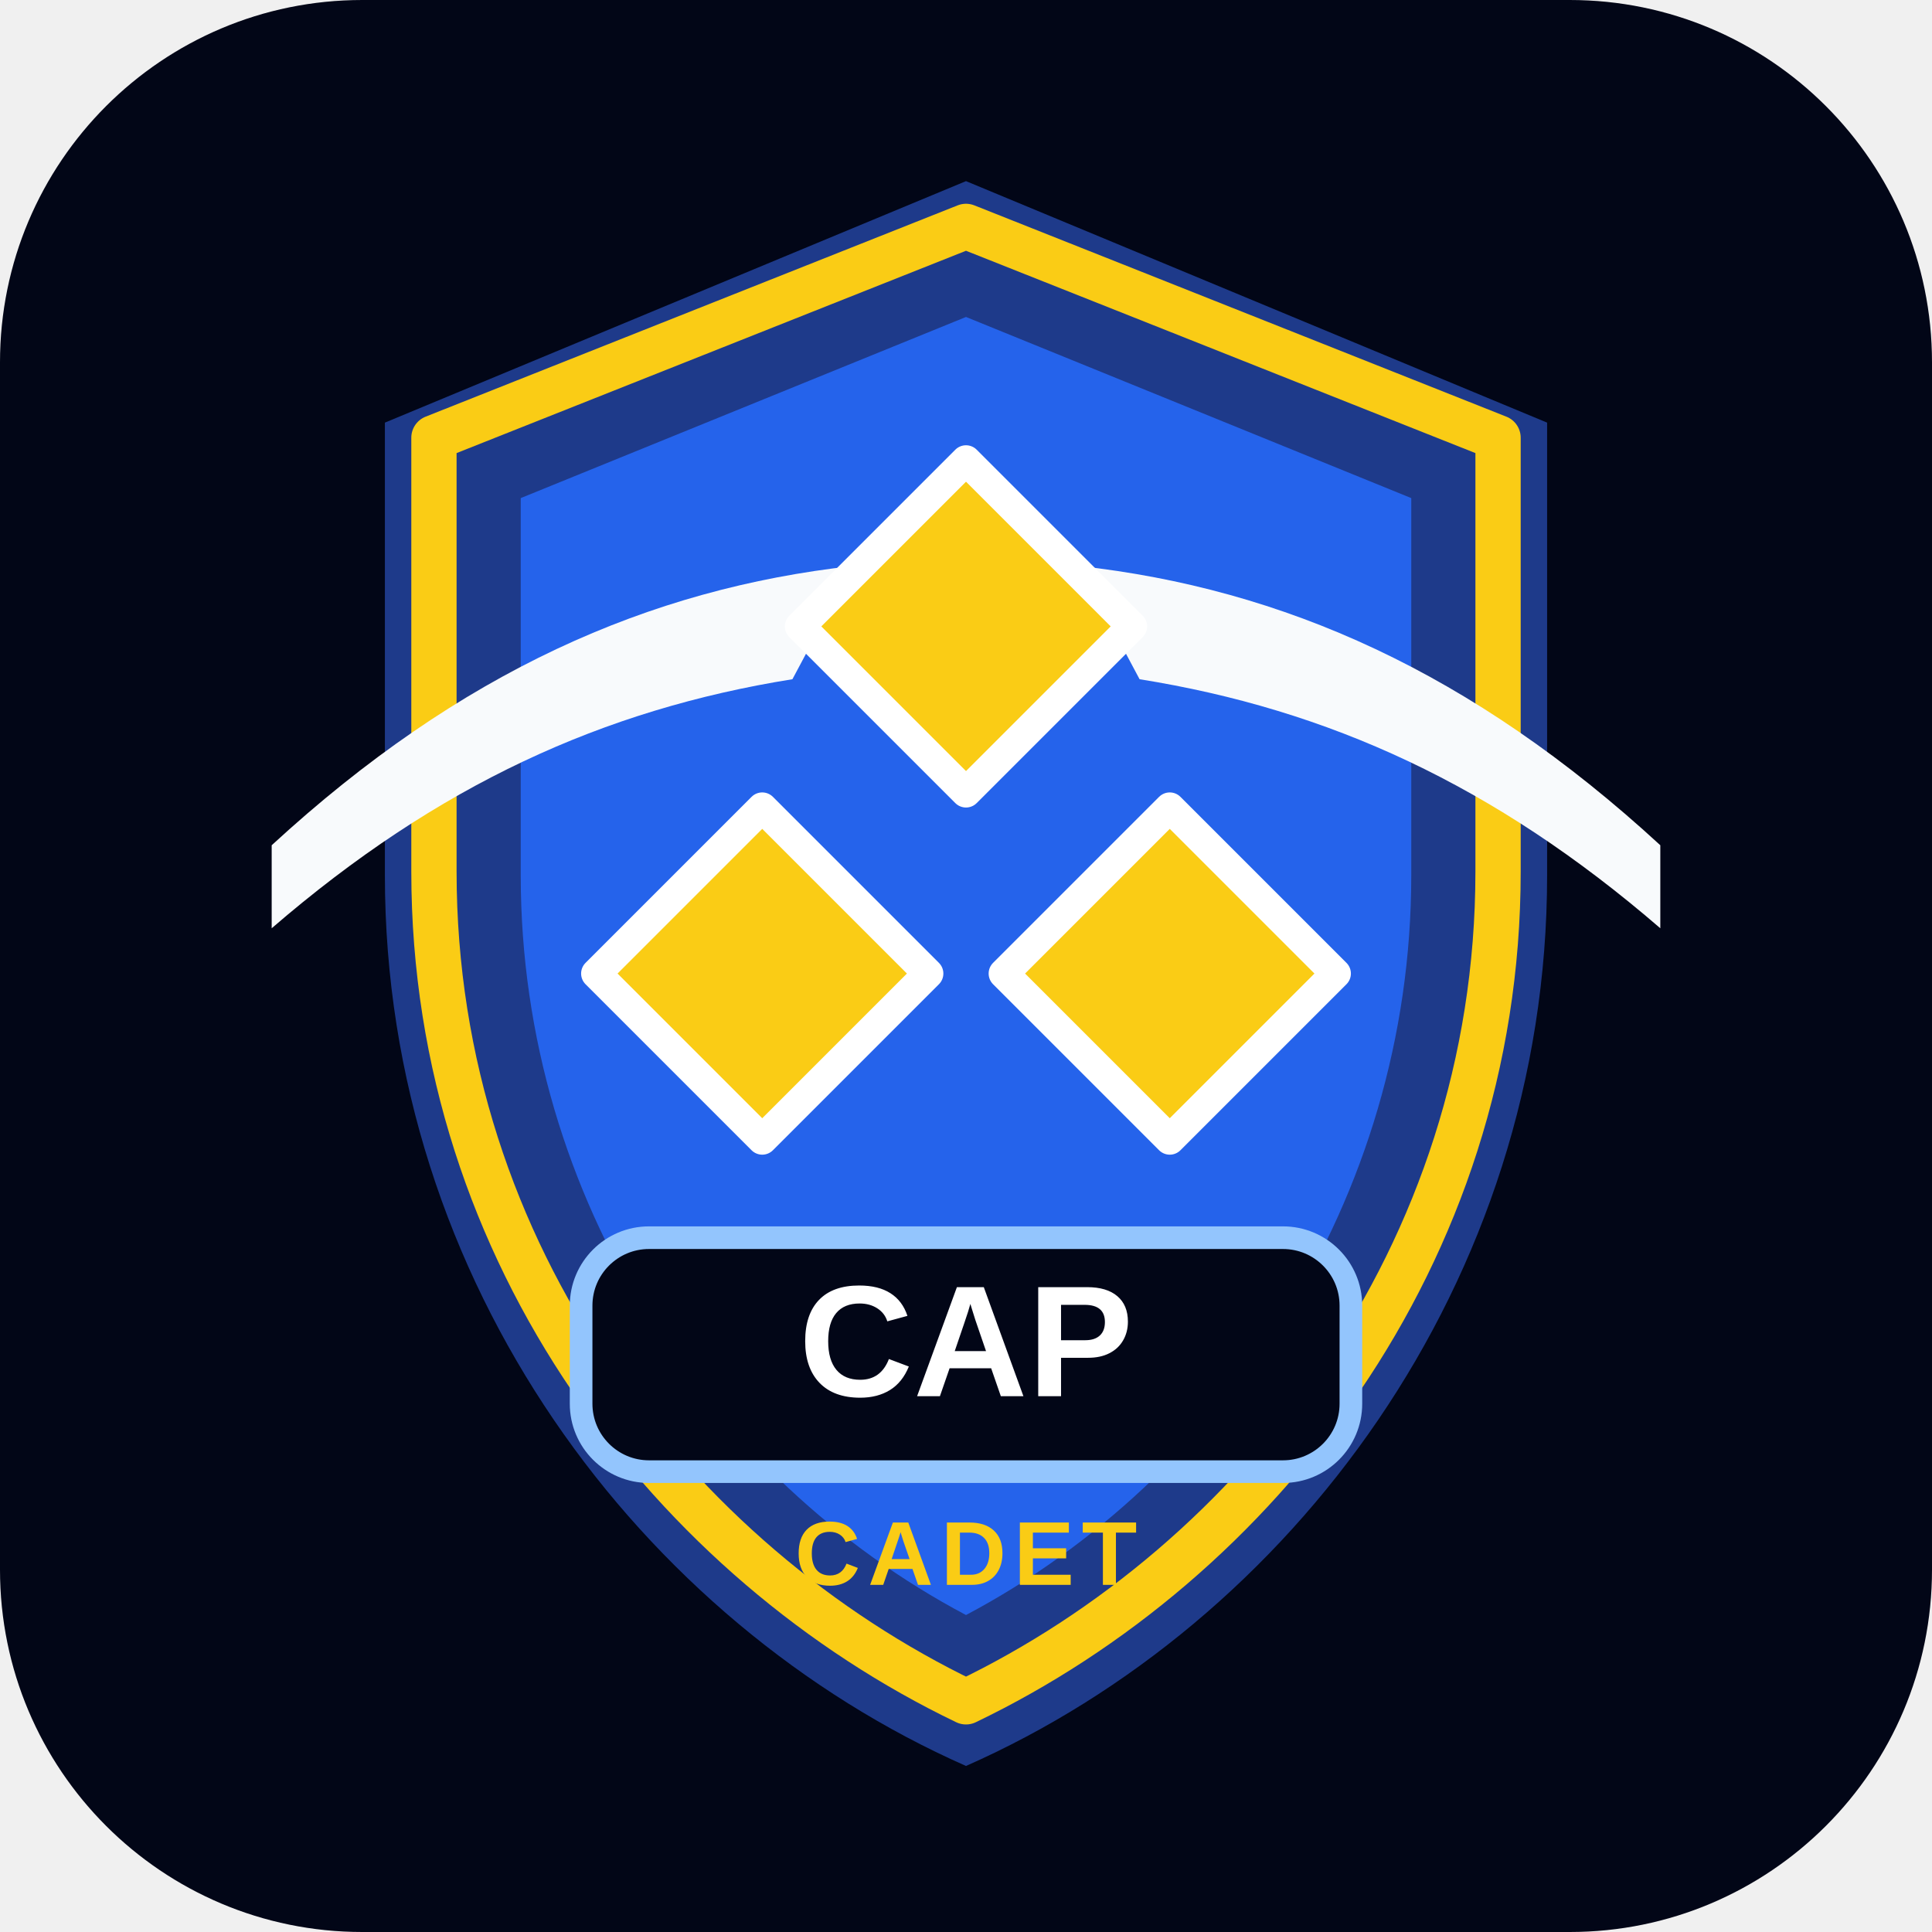
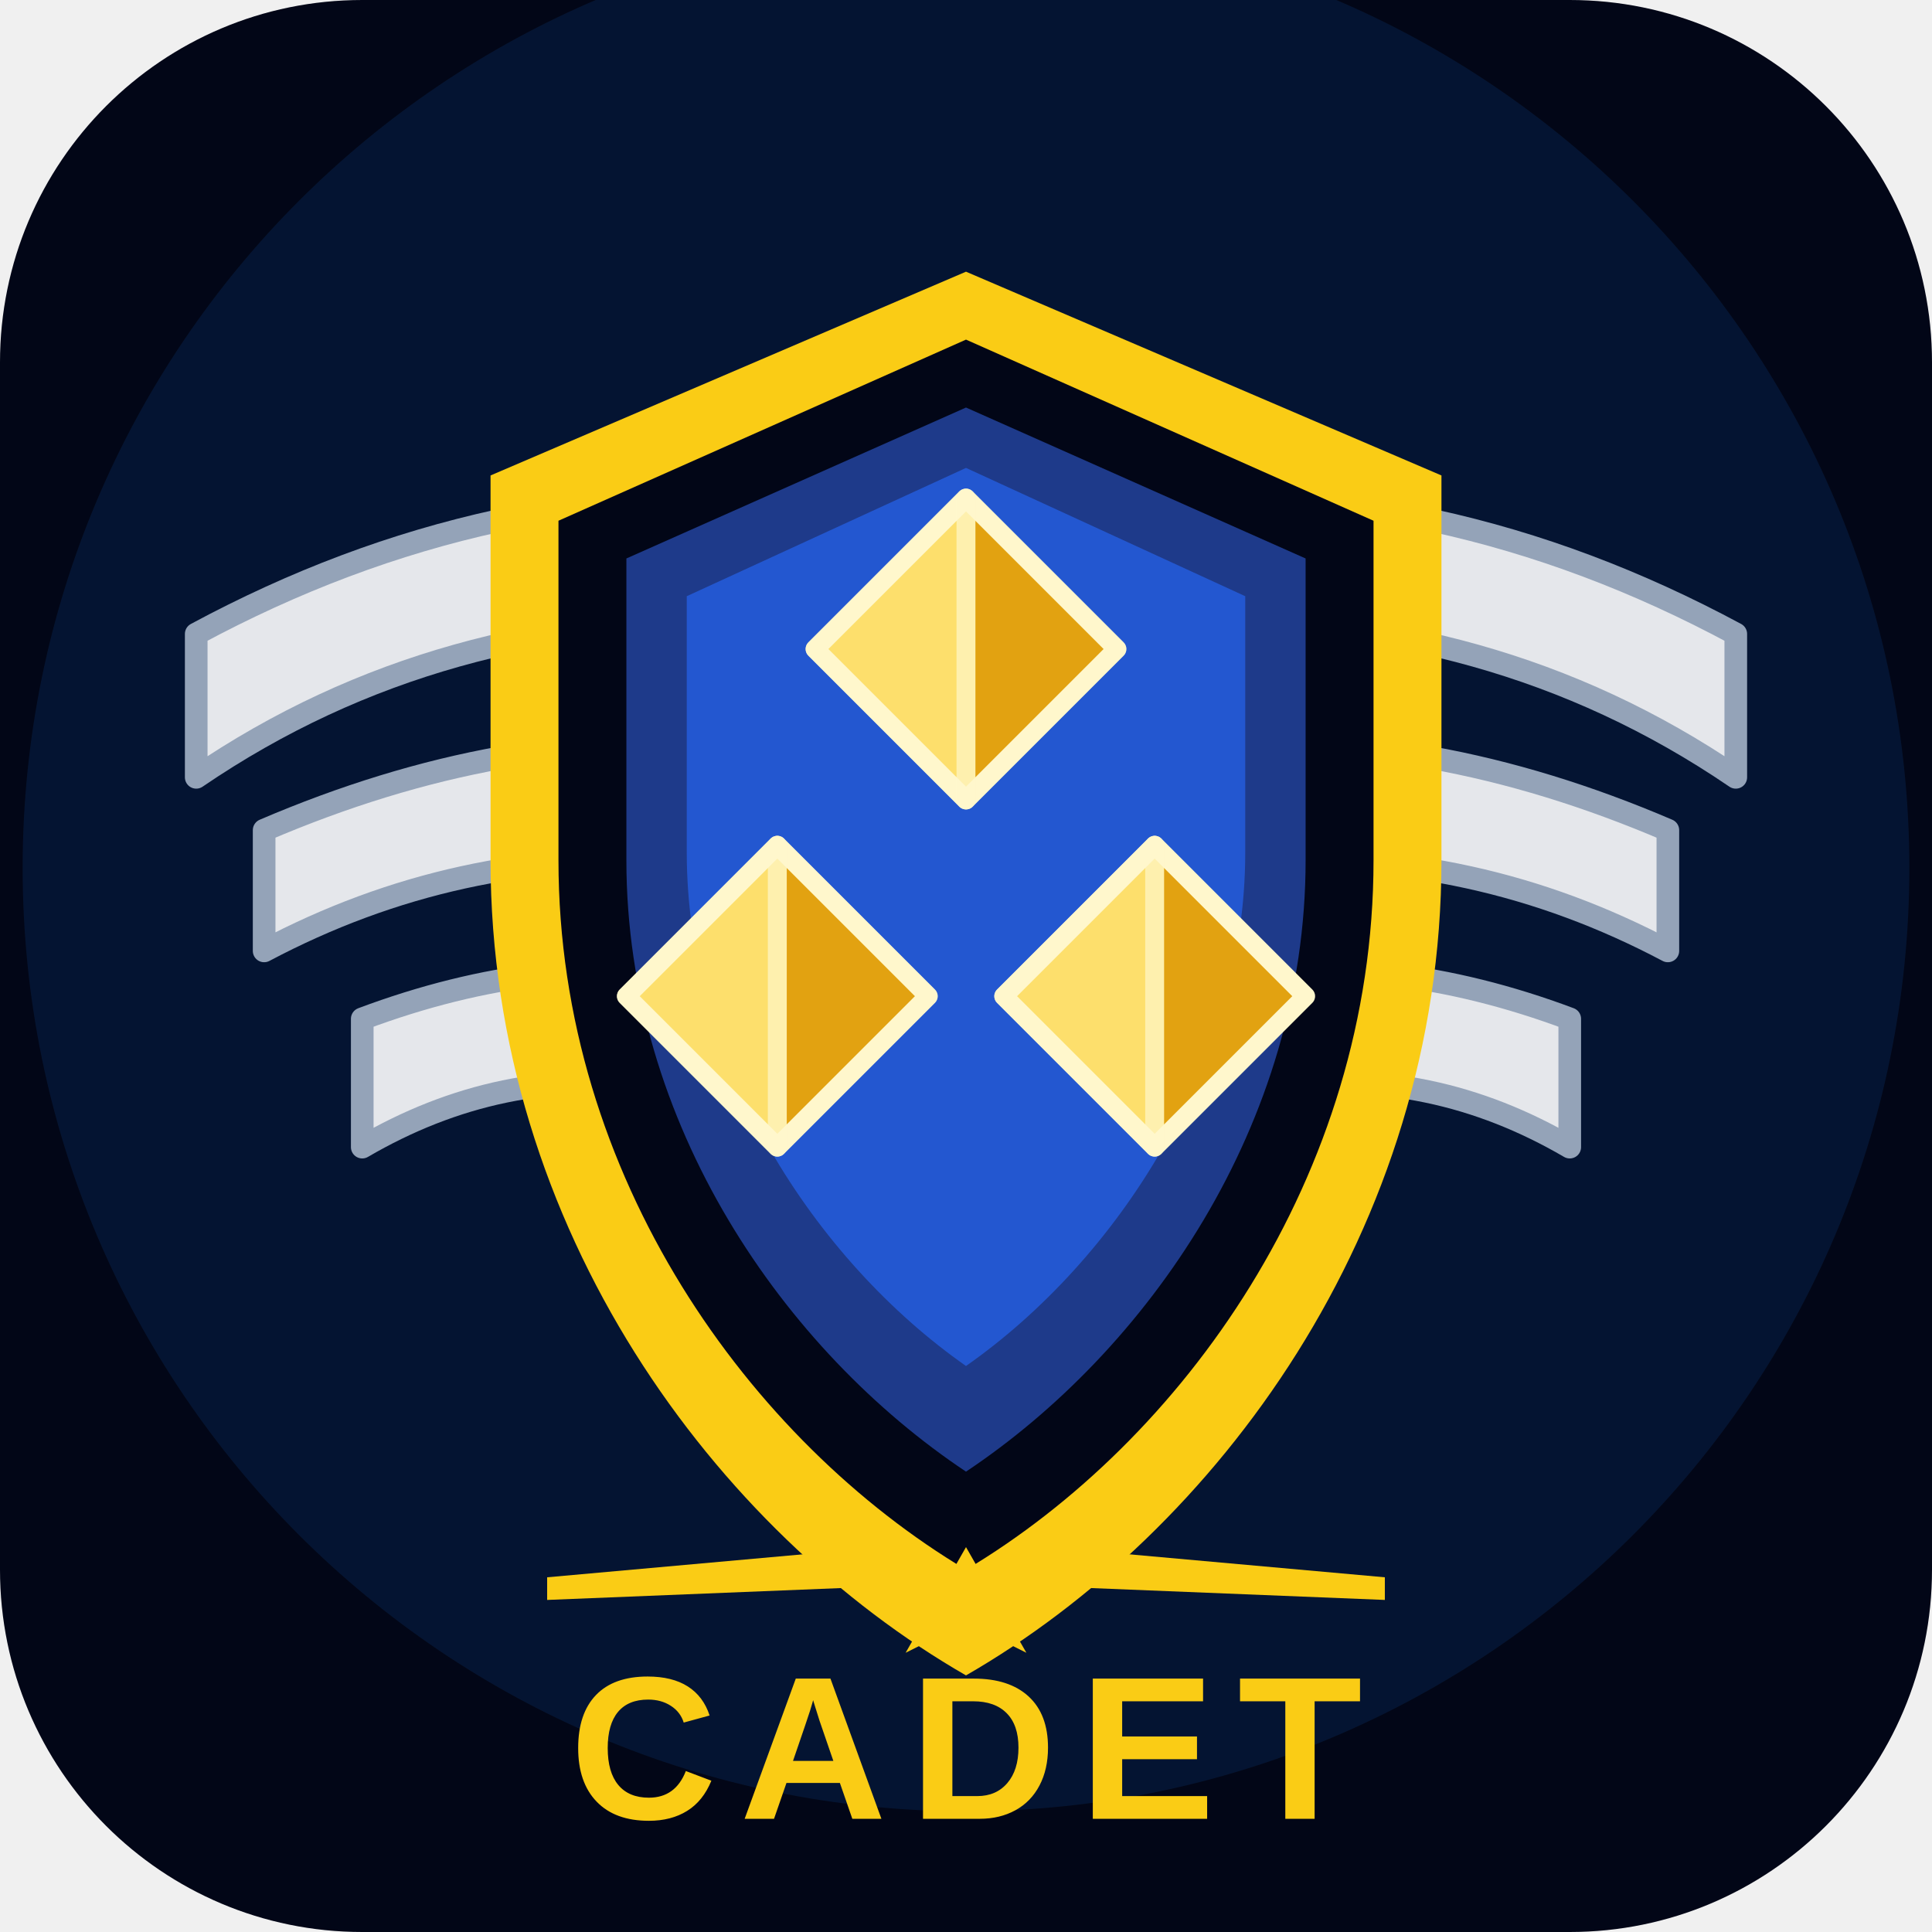
<svg xmlns="http://www.w3.org/2000/svg" viewBox="0 0 512 512">
  <rect width="512" height="512" rx="96" fill="#020617" />
-   <path d="M256 48 L410 112 V232 C410 340 342 430 256 468 C170 430 102 340 102 232 V112 Z" fill="#1e3a8a" />
-   <path d="M256 84 L374 132 V232 C374 318 324 392 256 428 C188 392 138 318 138 232 V132 Z" fill="#2563eb" />
-   <path d="M256 60 L397 116 V231 C397 333 333 414 256 451 C179 414 115 333 115 231 V116 Z" fill="none" stroke="#facc15" stroke-width="12" stroke-linejoin="round" />
-   <path d="M72 224 C122 178 172 156 226 150 L210 180 C160 188 116 208 72 246 Z" fill="#f8fafc" />
-   <path d="M440 224 C390 178 340 156 286 150 L302 180 C352 188 396 208 440 246 Z" fill="#f8fafc" />
-   <g fill="#facc15" stroke="#ffffff" stroke-width="8" stroke-linejoin="round">
-     <path d="M256 122 L300 166 L256 210 L212 166 Z" />
-     <path d="M202 214 L246 258 L202 302 L158 258 Z" />
-     <path d="M310 214 L354 258 L310 302 L266 258 Z" />
+   <circle cx="256" cy="230" r="250" fill="#0b3a75" opacity="0.28" />
+   <g fill="#e5e7eb" stroke="#94a3b8" stroke-width="6" stroke-linejoin="round">
+     <path d="M52 168 C104 140 158 128 218 132 L196 164 C144 164 96 176 52 206 Z" />
+     <path d="M70 220 C112 202 154 194 196 198 L180 228 C140 226 104 234 70 252 Z" />
+     <path d="M96 270 C128 258 160 254 188 260 L176 288 C146 284 120 290 96 304 Z" />
  </g>
-   <rect x="154" y="328" width="204" height="62" rx="18" fill="#020617" stroke="#93c5fd" stroke-width="6" />
-   <text x="256" y="370" text-anchor="middle" font-size="42" font-family="Arial, Helvetica, sans-serif" font-weight="900" fill="#ffffff">
-     CAP
-   </text>
-   <text x="256" y="420" text-anchor="middle" font-size="24" font-family="Arial, Helvetica, sans-serif" font-weight="800" fill="#facc15" letter-spacing="2">
+   <g fill="#e5e7eb" stroke="#94a3b8" stroke-width="6" stroke-linejoin="round">
+     <path d="M460 168 C408 140 354 128 294 132 L316 164 C368 164 416 176 460 206 Z" />
+     <path d="M442 220 C400 202 358 194 316 198 L332 228 C372 226 408 234 442 252 Z" />
+     <path d="M416 270 C384 258 352 254 324 260 L336 288 C366 284 392 290 416 304 Z" />
+   </g>
+   <path d="M256 72 L382 126 V228 C382 326 322 406 256 444 C190 406 130 326 130 228 V126 Z" fill="#facc15" />
+   <path d="M256 90 L364 138 V228 C364 312 313 382 256 416 C199 382 148 312 148 228 V138 Z" fill="#020617" />
+   <path d="M256 108 L346 148 V228 C346 298 304 358 256 390 C208 358 166 298 166 228 V148 Z" fill="#1e3a8a" />
+   <path d="M256 124 L330 158 V226 C330 282 296 334 256 362 C216 334 182 282 182 226 V158 Z" fill="#2563eb" opacity="0.72" />
+   <g stroke="#fff7cc" stroke-width="5" stroke-linejoin="round">
+     <path d="M256 132 L296 172 L256 212 L216 172 Z" fill="#facc15" />
+     <path d="M256 132 L256 212 L216 172 Z" fill="#fde68a" opacity="0.75" />
+     <path d="M256 132 L296 172 L256 212 Z" fill="#b45309" opacity="0.35" />
+     <path d="M206 224 L246 264 L206 304 L166 264 Z" fill="#facc15" />
+     <path d="M206 224 L206 304 L166 264 Z" fill="#fde68a" opacity="0.75" />
+     <path d="M206 224 L246 264 L206 304 Z" fill="#b45309" opacity="0.35" />
+     <path d="M306 224 L346 264 L306 304 L266 264 Z" fill="#facc15" />
+     <path d="M306 224 L306 304 L266 264 Z" fill="#fde68a" opacity="0.75" />
+     <path d="M306 224 L346 264 L306 304 Z" fill="#b45309" opacity="0.35" />
+   </g>
+   <path d="M256 410 L272 438 L256 430 L240 438 Z" fill="#facc15" />
+   <path d="M145 418 L234 410 L244 420 L145 424 Z" fill="#facc15" />
+   <path d="M367 418 L278 410 L268 420 L367 424 Z" fill="#facc15" />
+   <text x="256" y="482" text-anchor="middle" font-size="54" font-family="Arial, Helvetica, sans-serif" font-weight="900" letter-spacing="6" fill="#facc15">
    CADET
  </text>
</svg>
